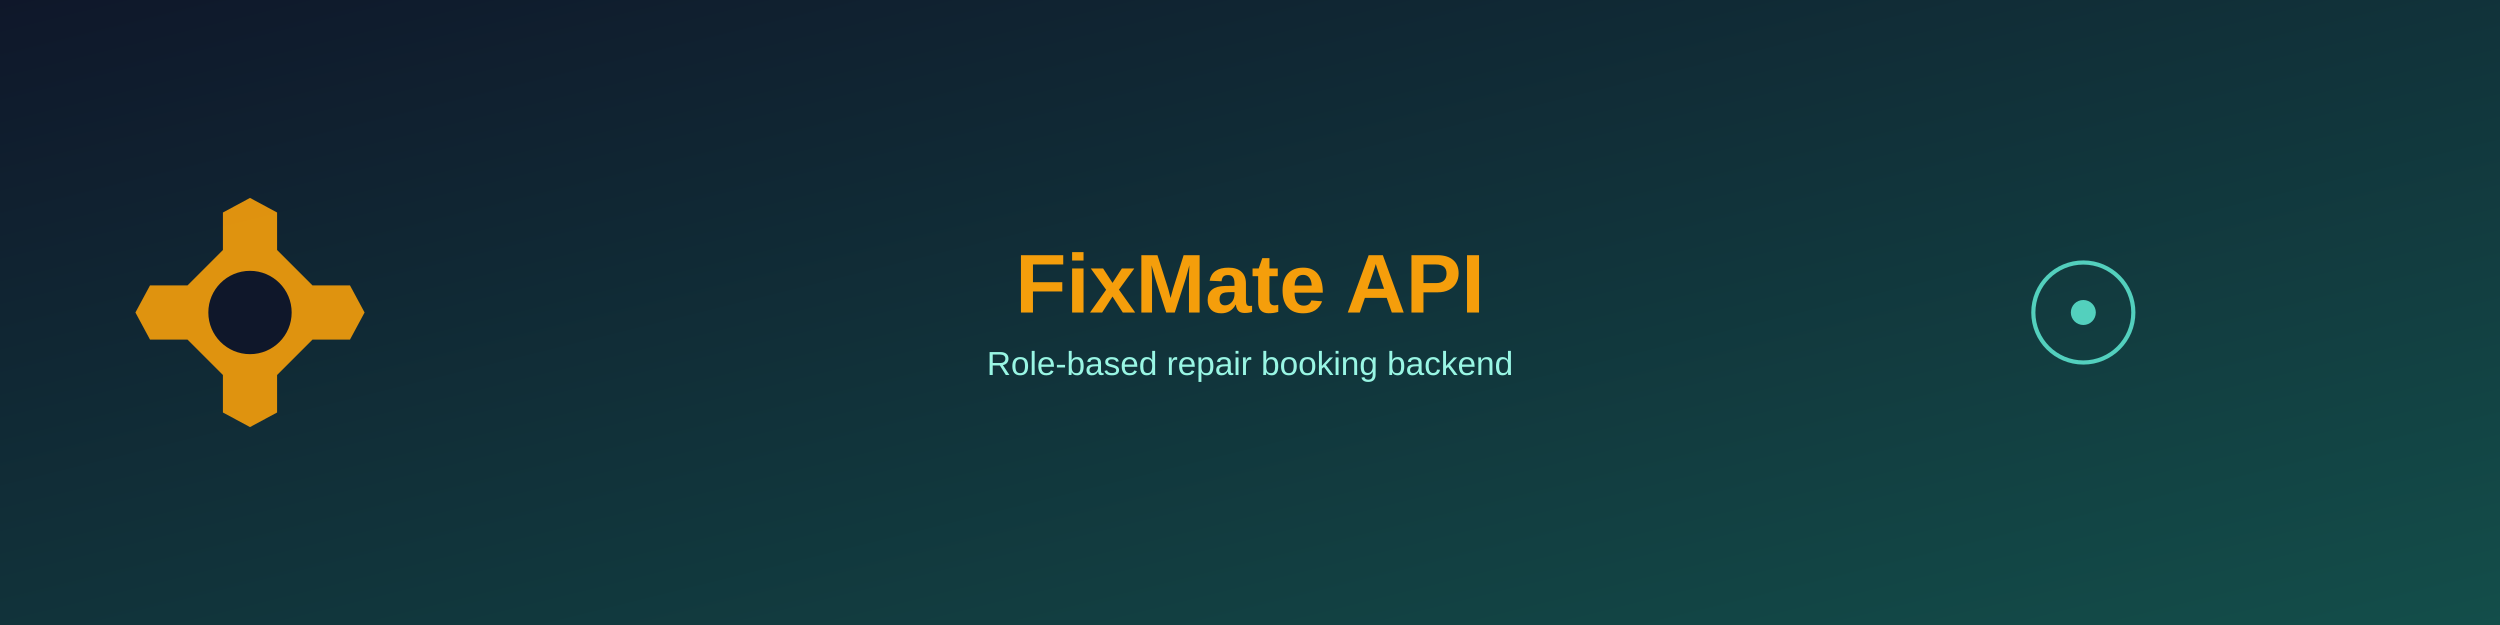
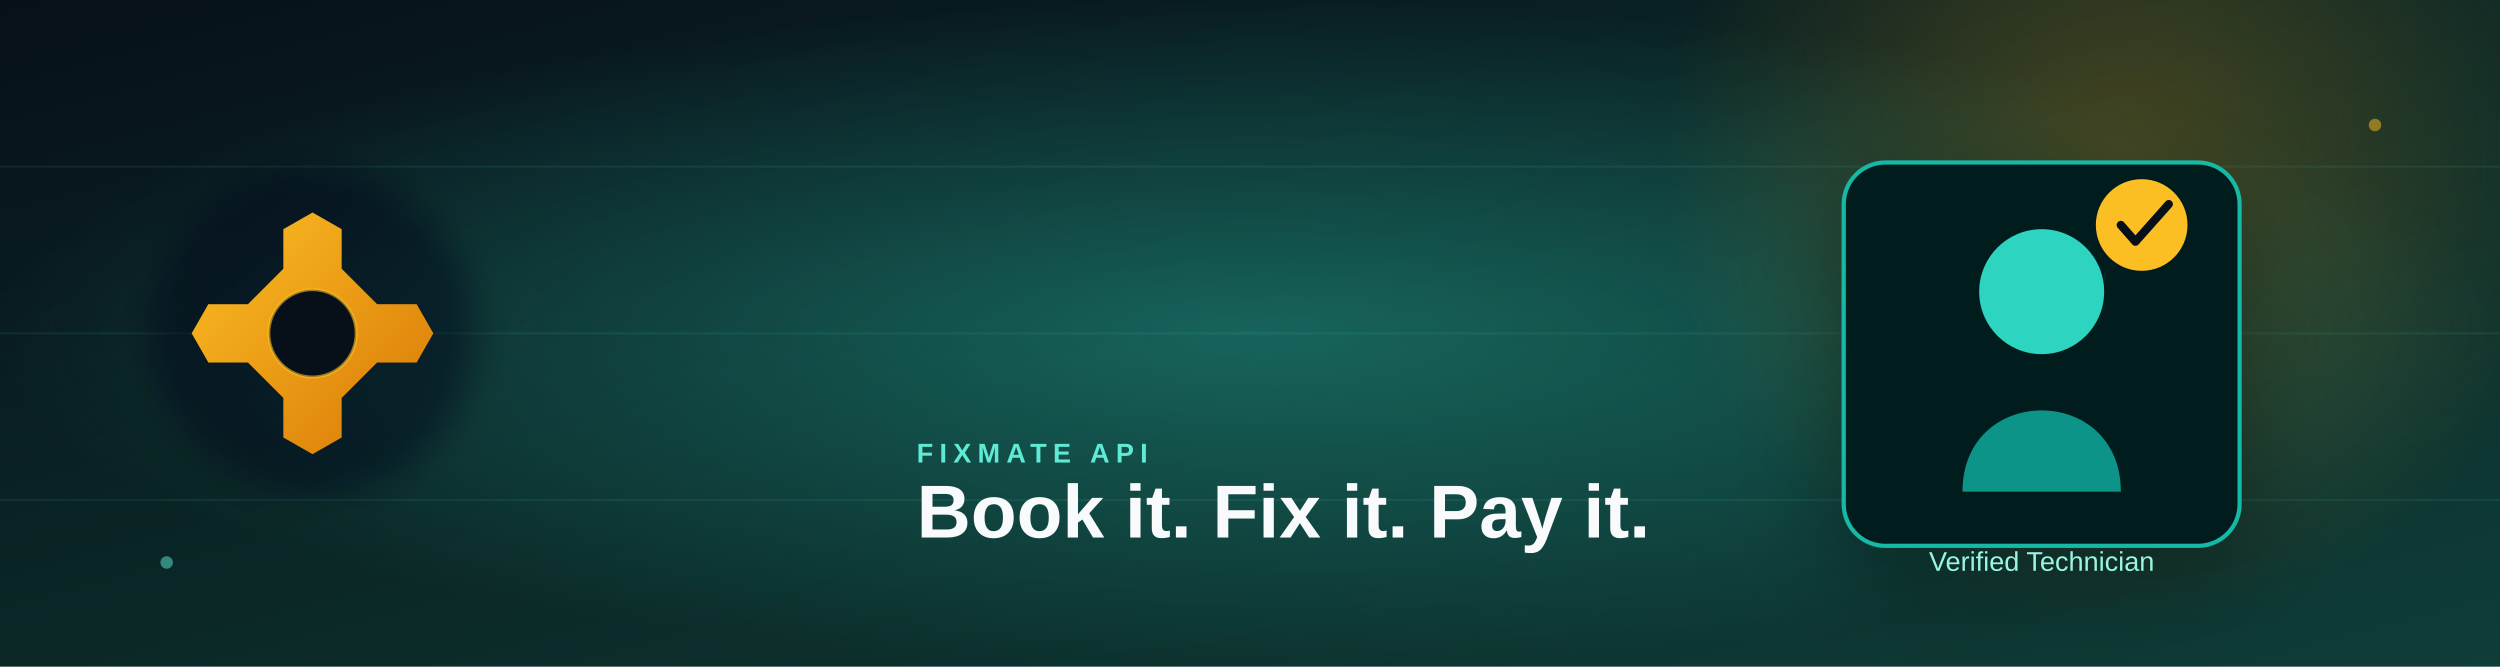
- <svg xmlns="http://www.w3.org/2000/svg" width="1200" height="300" viewBox="0 0 1200 300">
+ <svg xmlns="http://www.w3.org/2000/svg" width="1200" height="320" viewBox="0 0 1200 320">
  <defs>
    <linearGradient id="bg" x1="0" y1="0" x2="1" y2="1">
-       <stop offset="0%" stop-color="#0f172a" />
-       <stop offset="100%" stop-color="#134e4a" />
+       <stop offset="0%" stop-color="#071019" />
+       <stop offset="55%" stop-color="#0b2a28" />
+       <stop offset="100%" stop-color="#0f3d38" />
    </linearGradient>
+     <radialGradient id="glow1" cx="50%" cy="50%" r="50%">
+       <stop offset="0%" stop-color="#2dd4bf" stop-opacity="0.35" />
+       <stop offset="100%" stop-color="#2dd4bf" stop-opacity="0" />
+     </radialGradient>
+     <radialGradient id="glow2" cx="50%" cy="50%" r="50%">
+       <stop offset="0%" stop-color="#f59e0b" stop-opacity="0.25" />
+       <stop offset="100%" stop-color="#f59e0b" stop-opacity="0" />
+     </radialGradient>
    <linearGradient id="card" x1="0" y1="0" x2="1" y2="1">
      <stop offset="0%" stop-color="#14b8a6" />
      <stop offset="100%" stop-color="#0d9488" />
    </linearGradient>
+     <linearGradient id="gear" x1="0" y1="0" x2="1" y2="1">
+       <stop offset="0%" stop-color="#fbbf24" />
+       <stop offset="100%" stop-color="#d97706" />
+     </linearGradient>
+     <filter id="soft" x="-50%" y="-50%" width="200%" height="200%">
+       <feGaussianBlur stdDeviation="8" />
+     </filter>
  </defs>
-   <rect width="1200" height="300" fill="url(#bg)" />
-   <g transform="translate(120,150)">
+   <rect width="1200" height="320" fill="url(#bg)" />
+   <rect width="1200" height="320" fill="url(#glow1)" />
+   <circle cx="1020" cy="80" r="220" fill="url(#glow2)" />
+   <g opacity="0.08" stroke="#5eead4" stroke-width="1">
+     <line x1="0" y1="80" x2="1200" y2="80" />
+     <line x1="0" y1="160" x2="1200" y2="160" />
+     <line x1="0" y1="240" x2="1200" y2="240" />
+   </g>
+   <g transform="translate(150,160)">
+     <circle r="78" fill="#020617" opacity="0.4" filter="url(#soft)" />
    <g>
-       <animateTransform attributeName="transform" type="rotate" from="0" to="360" dur="8s" repeatCount="indefinite" />
-       <path d="M0,-55 L13,-48 L13,-30 L30,-13 L48,-13 L55,0 L48,13 L30,13 L13,30 L13,48 L0,55 L-13,48 L-13,30 L-30,13 L-48,13 L-55,0 L-48,-13 L-30,-13 L-13,-30 L-13,-48 Z" fill="#f59e0b" opacity="0.9" />
-       <circle r="20" fill="#0f172a" />
+       <animateTransform attributeName="transform" type="rotate" from="0" to="360" dur="10s" repeatCount="indefinite" />
+       <path d="M0,-58 L14,-50 L14,-31 L31,-14 L50,-14 L58,0 L50,14 L31,14 L14,31 L14,50 L0,58 L-14,50 L-14,31 L-31,14 L-50,14 L-58,0 L-50,-14 L-31,-14 L-14,-31 L-14,-50 Z" fill="url(#gear)" />
+       <circle r="21" fill="#071019" />
+       <circle r="21" fill="none" stroke="#fbbf24" stroke-width="1.5" opacity="0.6" />
    </g>
  </g>
  <g font-family="Verdana, Arial, sans-serif">
-     <rect x="300" y="60" width="230" height="72" rx="12" fill="url(#card)" opacity="0">
+     <rect x="310" y="76" width="260" height="78" rx="14" fill="url(#card)" opacity="0" style="filter:drop-shadow(0 8px 18px rgba(13,148,136,0.35))">
      <animate attributeName="opacity" values="0;1;1;0" dur="6s" begin="0s" repeatCount="indefinite" />
-       <animateTransform attributeName="transform" type="translate" values="0,20; 0,0; 0,0; 0,-20" dur="6s" begin="0s" repeatCount="indefinite" />
    </rect>
-     <text x="320" y="90" fill="#f0fdfa" font-size="16" font-weight="bold" opacity="0">
+     <text x="332" y="108" fill="#f0fdfa" font-size="17" font-weight="bold" opacity="0">
      <animate attributeName="opacity" values="0;1;1;0" dur="6s" begin="0s" repeatCount="indefinite" />
      Requested
    </text>
-     <text x="320" y="114" fill="#ccfbf1" font-size="12" opacity="0">
+     <text x="332" y="133" fill="#ccfbf1" font-size="12.5" opacity="0">
      <animate attributeName="opacity" values="0;1;1;0" dur="6s" begin="0s" repeatCount="indefinite" />
-       AC Gas Refill - Dhanmondi
+       AC Gas Refill, Dhanmondi
    </text>
-     <rect x="300" y="60" width="230" height="72" rx="12" fill="url(#card)" opacity="0">
+     <rect x="310" y="76" width="260" height="78" rx="14" fill="url(#card)" opacity="0" style="filter:drop-shadow(0 8px 18px rgba(13,148,136,0.35))">
      <animate attributeName="opacity" values="0;0;1;1;0" dur="6s" begin="2s" repeatCount="indefinite" />
    </rect>
-     <text x="320" y="90" fill="#f0fdfa" font-size="16" font-weight="bold" opacity="0">
+     <text x="332" y="108" fill="#f0fdfa" font-size="17" font-weight="bold" opacity="0">
      <animate attributeName="opacity" values="0;0;1;1;0" dur="6s" begin="2s" repeatCount="indefinite" />
      In Progress
    </text>
-     <text x="320" y="114" fill="#ccfbf1" font-size="12" opacity="0">
+     <text x="332" y="133" fill="#ccfbf1" font-size="12.5" opacity="0">
      <animate attributeName="opacity" values="0;0;1;1;0" dur="6s" begin="2s" repeatCount="indefinite" />
      Laptop Keyboard Repair
    </text>
-     <rect x="300" y="60" width="230" height="72" rx="12" fill="url(#card)" opacity="0">
+     <rect x="310" y="76" width="260" height="78" rx="14" fill="url(#card)" opacity="0" style="filter:drop-shadow(0 8px 18px rgba(13,148,136,0.35))">
      <animate attributeName="opacity" values="0;0;0;1;1" dur="6s" begin="4s" repeatCount="indefinite" />
    </rect>
-     <text x="320" y="90" fill="#f0fdfa" font-size="16" font-weight="bold" opacity="0">
+     <text x="332" y="108" fill="#f0fdfa" font-size="17" font-weight="bold" opacity="0">
      <animate attributeName="opacity" values="0;0;0;1;1" dur="6s" begin="4s" repeatCount="indefinite" />
      Paid
    </text>
-     <text x="320" y="114" fill="#ccfbf1" font-size="12" opacity="0">
+     <text x="332" y="133" fill="#ccfbf1" font-size="12.5" opacity="0">
      <animate attributeName="opacity" values="0;0;0;1;1" dur="6s" begin="4s" repeatCount="indefinite" />
-       $45.00 - Stripe checkout
+       $45.00, Stripe checkout
    </text>
  </g>
  <g font-family="Verdana, Arial, sans-serif">
-     <text x="600" y="150" fill="#f59e0b" font-size="40" font-weight="bold" text-anchor="middle">FixMate API</text>
-     <text x="600" y="180" fill="#99f6e4" font-size="16" text-anchor="middle">Role-based repair booking backend</text>
+     <text x="440" y="222" fill="#5eead4" font-size="13" letter-spacing="3" font-weight="bold">FIXMATE API</text>
+     <text x="440" y="258" fill="#f8fafc" font-size="36" font-weight="bold">Book it. Fix it. Pay it.</text>
  </g>
-   <g transform="translate(1000,150)" opacity="0.85">
-     <circle r="6" fill="#5eead4">
-       <animate attributeName="r" values="6;10;6" dur="2.4s" repeatCount="indefinite" />
+   <g transform="translate(980,170)">
+     <rect x="-95" y="-92" width="190" height="184" rx="20" fill="#061b1a" stroke="#14b8a6" stroke-width="2" style="filter:drop-shadow(0 12px 24px rgba(0,0,0,0.4))" />
+     <circle cx="0" cy="-30" r="30" fill="#2dd4bf" />
+     <path d="M-38,66 C-38,14 38,14 38,66 Z" fill="#0d9488" />
+     <g>
+       <animate attributeName="opacity" values="0;1;1;0" dur="5s" repeatCount="indefinite" />
+       <circle cx="48" cy="-62" r="22" fill="#fbbf24" />
+       <path d="M38,-62 l7,8 l16,-18" stroke="#071019" stroke-width="4" fill="none" stroke-linecap="round" stroke-linejoin="round" />
+     </g>
+     <text x="0" y="104" fill="#99f6e4" font-size="13" text-anchor="middle" font-family="Verdana, Arial, sans-serif">
+       Verified Technician
+     </text>
+   </g>
+   <g transform="translate(80,270)" opacity="0.5">
+     <circle r="3" fill="#5eead4">
+       <animate attributeName="opacity" values="0.3;1;0.3" dur="2.2s" repeatCount="indefinite" />
    </circle>
-     <circle r="24" fill="none" stroke="#5eead4" stroke-width="2">
-       <animate attributeName="r" values="24;40;24" dur="2.4s" repeatCount="indefinite" />
-       <animate attributeName="opacity" values="0.6;0;0.6" dur="2.4s" repeatCount="indefinite" />
+   </g>
+   <g transform="translate(1140,60)" opacity="0.5">
+     <circle r="3" fill="#fbbf24">
+       <animate attributeName="opacity" values="0.3;1;0.3" dur="2.8s" repeatCount="indefinite" />
    </circle>
  </g>
</svg>
